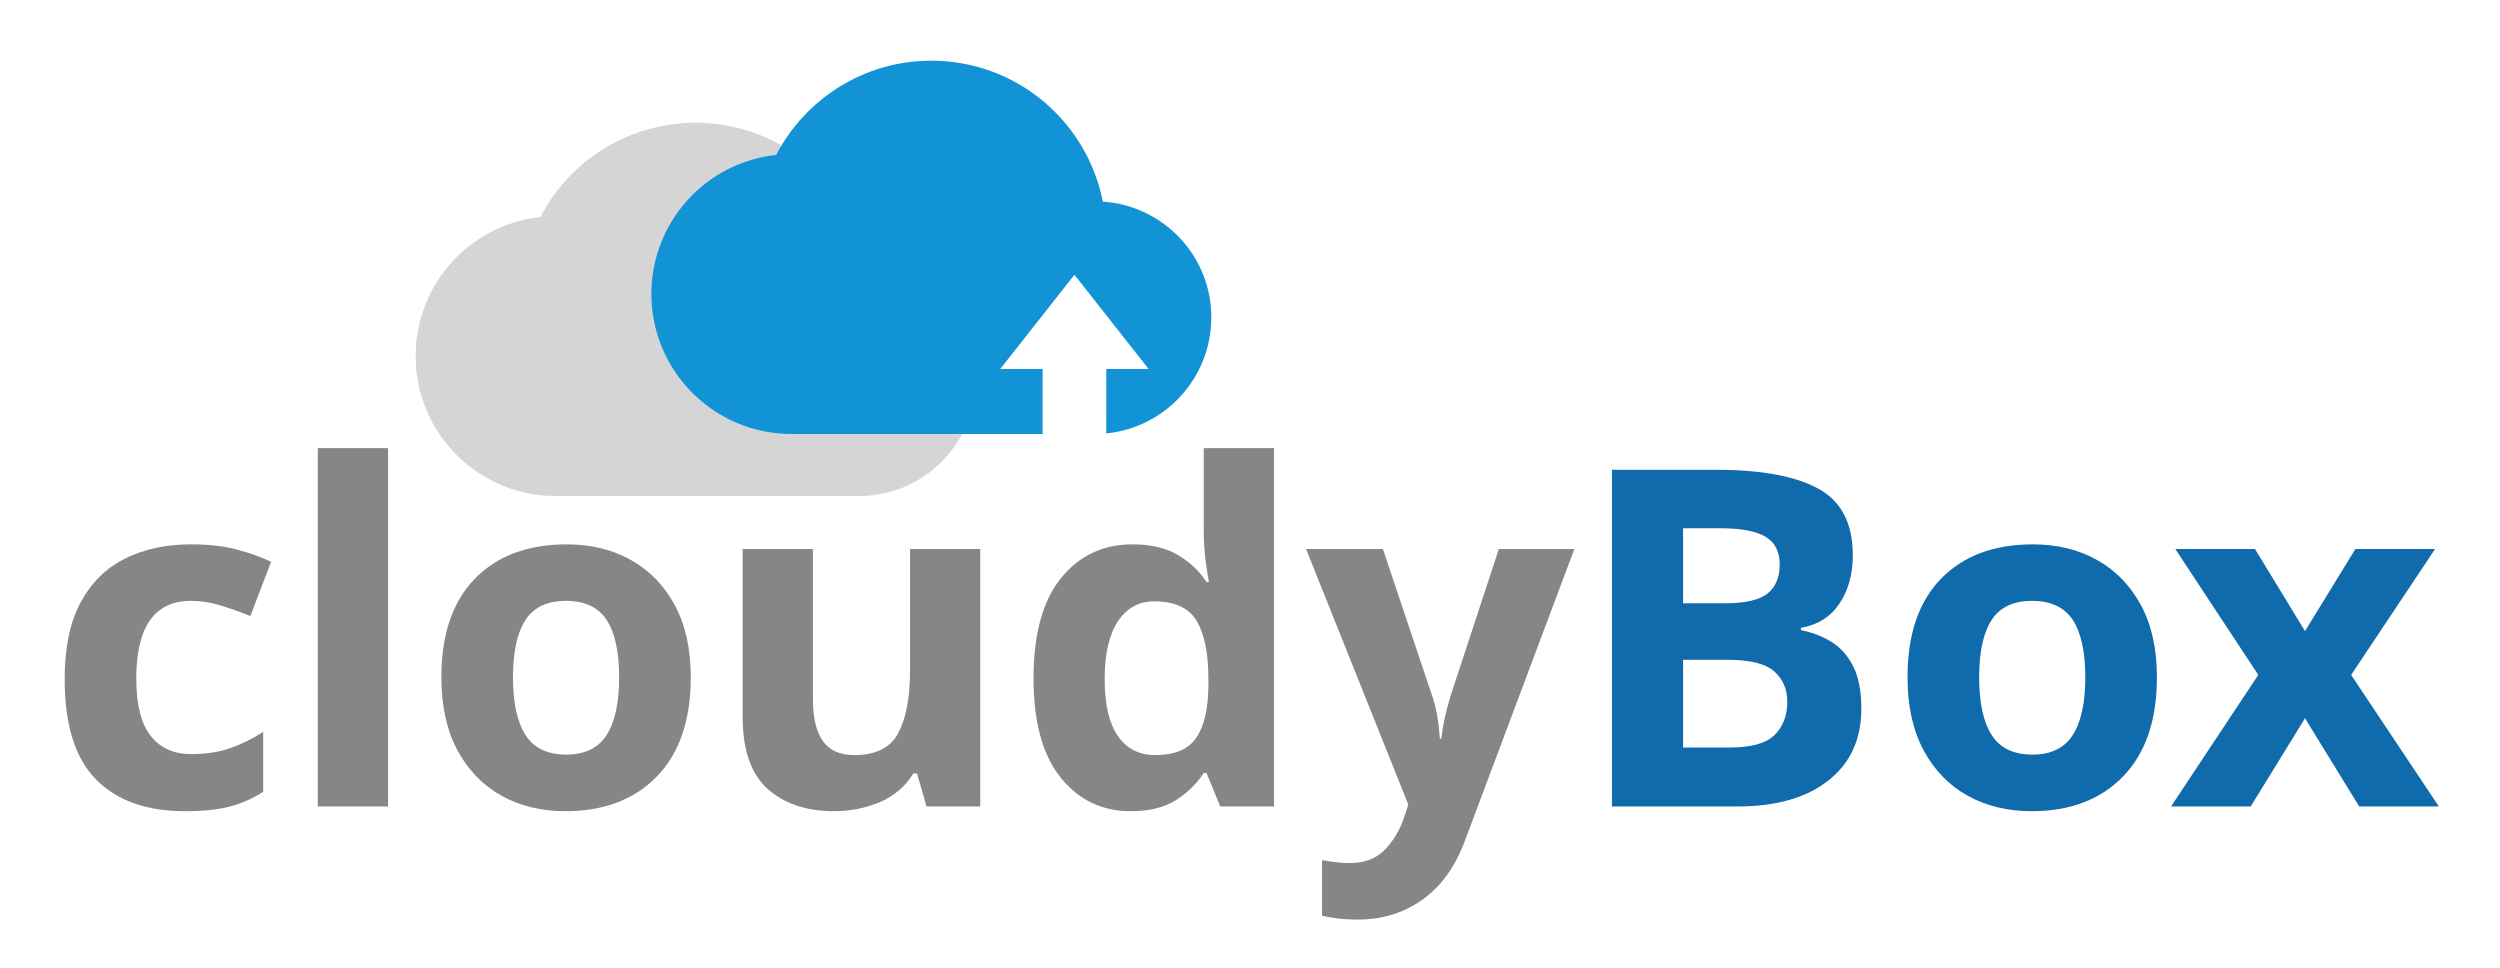
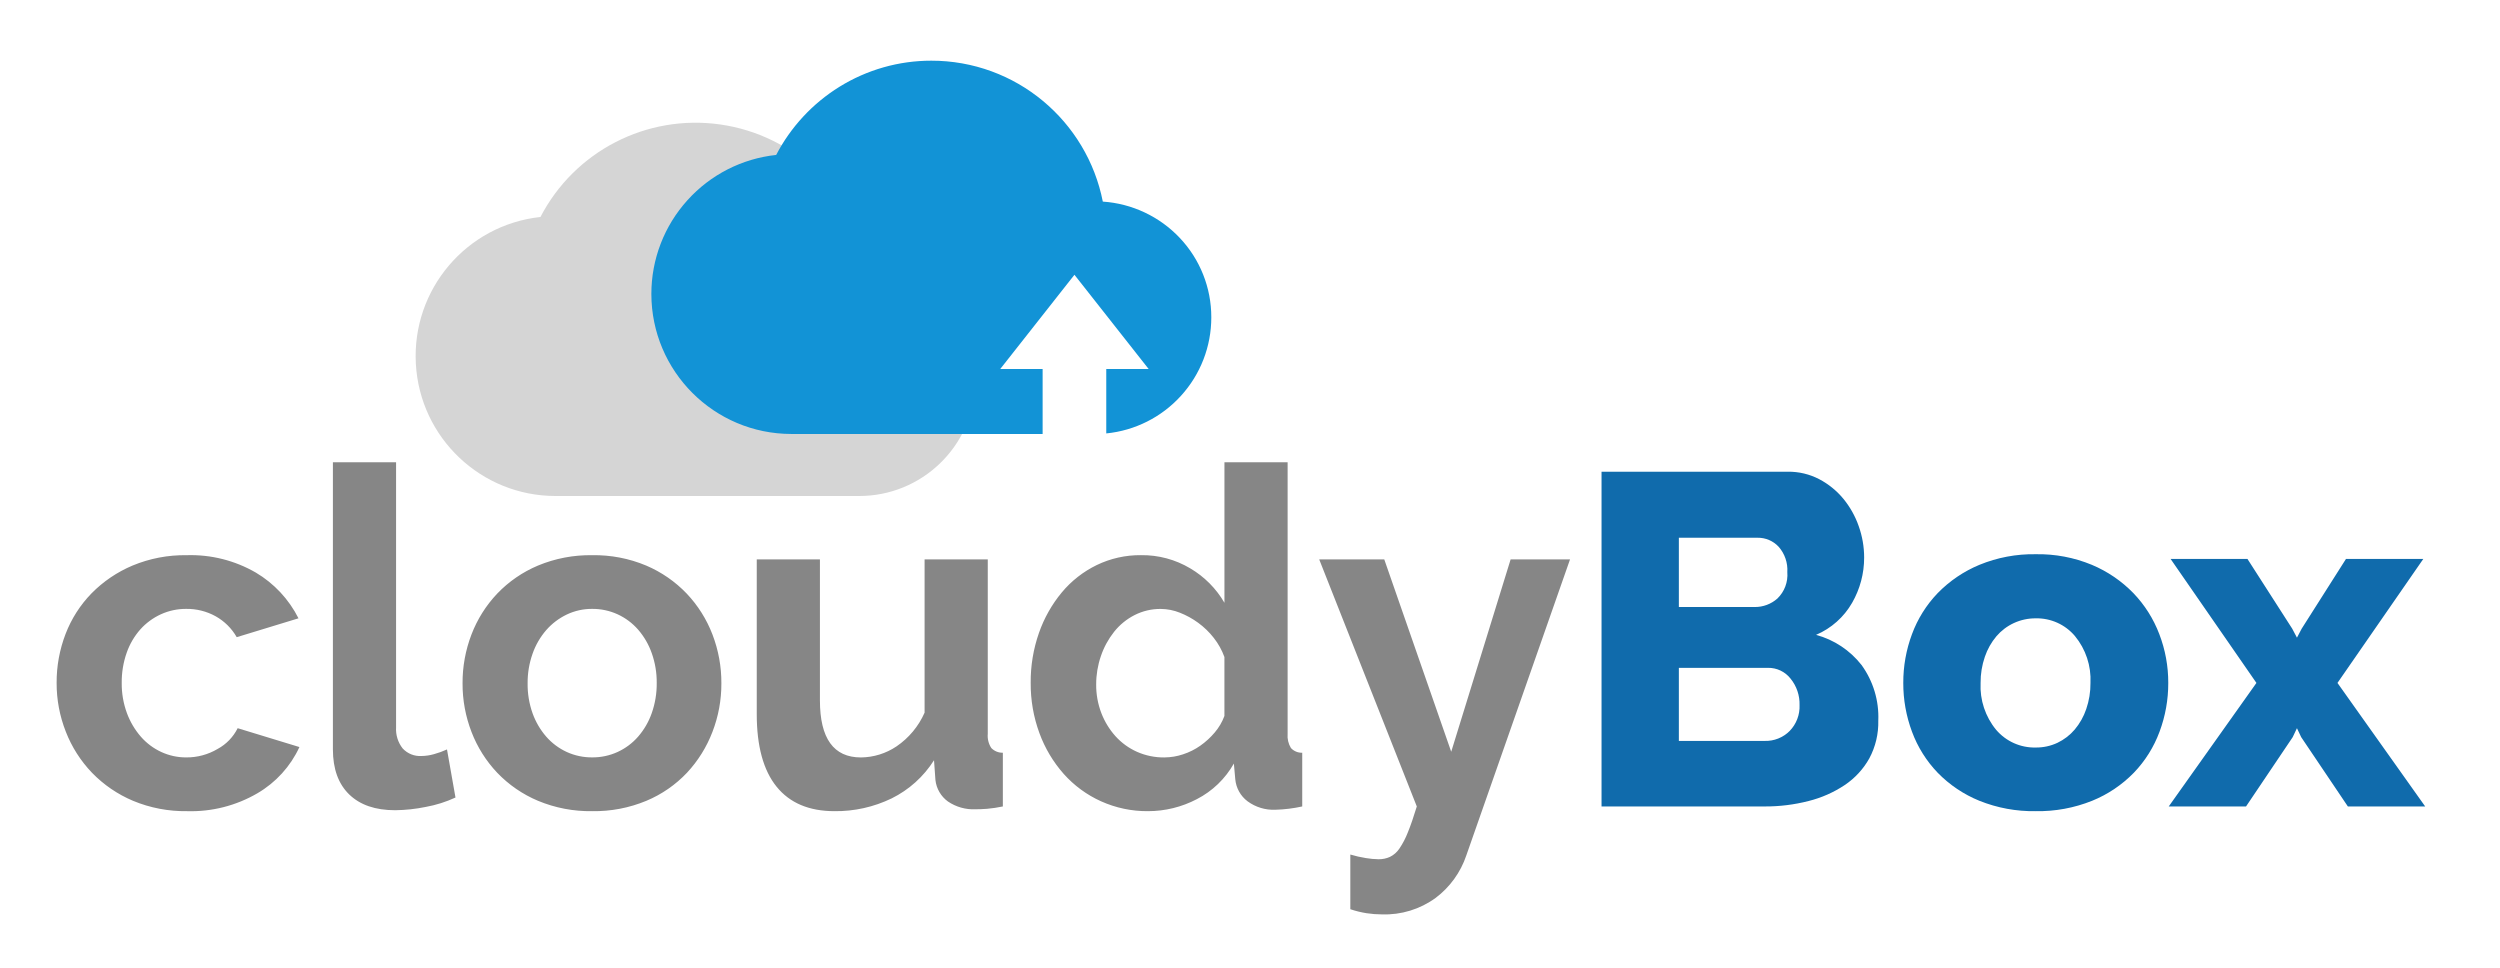
<svg xmlns="http://www.w3.org/2000/svg" width="403" height="156" viewBox="0 0 403 156">
  <defs>
    <clipPath id="b">
      <rect width="403" height="156" />
    </clipPath>
  </defs>
  <g id="a" clip-path="url(#b)">
-     <g transform="translate(7 59)">
-       <text transform="translate(0 71)" fill="#868686" font-size="76" font-family="Raleway-Bold, Raleway" font-weight="700" letter-spacing="-0.01em">
-         <tspan x="0" y="0">cloudy</tspan>
-       </text>
-       <text transform="translate(246 71)" fill="#106bac" font-size="76" font-family="Raleway-ExtraBold, Raleway" font-weight="800">
-         <tspan x="0" y="0">Box</tspan>
-       </text>
+     <g transform="translate(9.128 74.52)">
+       <path d="M2.128-19.912a21.669,21.669,0,0,1,1.444-7.9,19.247,19.247,0,0,1,4.18-6.536,20.346,20.346,0,0,1,6.612-4.484,21.86,21.86,0,0,1,8.74-1.672A20.946,20.946,0,0,1,34.238-37.7a17.96,17.96,0,0,1,6.878,7.372l-9.956,3.04a8.944,8.944,0,0,0-3.42-3.382,9.565,9.565,0,0,0-4.712-1.178,9.7,9.7,0,0,0-4.1.874,10.088,10.088,0,0,0-3.306,2.432,11.265,11.265,0,0,0-2.2,3.762,14.2,14.2,0,0,0-.8,4.864,13.614,13.614,0,0,0,.836,4.864,12.26,12.26,0,0,0,2.242,3.8A9.851,9.851,0,0,0,19-8.778a9.525,9.525,0,0,0,4.028.874,9.766,9.766,0,0,0,5.054-1.368,7.693,7.693,0,0,0,3.23-3.344l9.956,3.04A16.737,16.737,0,0,1,34.5-2.128,21.258,21.258,0,0,1,23.18.76,21.86,21.86,0,0,1,14.44-.912,20.051,20.051,0,0,1,7.828-5.434,20.064,20.064,0,0,1,3.61-12.046,21.27,21.27,0,0,1,2.128-19.912ZM46.664-55.48H56.848v42.712a5.027,5.027,0,0,0,1.064,3.42,3.823,3.823,0,0,0,3.04,1.216,7.629,7.629,0,0,0,2.014-.3,13.622,13.622,0,0,0,2.09-.76l1.368,7.752A19.7,19.7,0,0,1,61.636.076,26.121,26.121,0,0,1,56.7.608q-4.788,0-7.41-2.546T46.664-9.2ZM88.464.76a21.86,21.86,0,0,1-8.74-1.672A19.63,19.63,0,0,1,73.15-5.434a19.961,19.961,0,0,1-4.142-6.574,21.462,21.462,0,0,1-1.444-7.828,21.669,21.669,0,0,1,1.444-7.9,19.961,19.961,0,0,1,4.142-6.574,19.63,19.63,0,0,1,6.574-4.522,21.86,21.86,0,0,1,8.74-1.672,21.586,21.586,0,0,1,8.7,1.672,19.725,19.725,0,0,1,6.536,4.522,19.961,19.961,0,0,1,4.142,6.574,21.669,21.669,0,0,1,1.444,7.9,21.462,21.462,0,0,1-1.444,7.828,20.282,20.282,0,0,1-4.1,6.574A19.219,19.219,0,0,1,97.2-.912,21.86,21.86,0,0,1,88.464.76Zm-10.412-20.6a13.875,13.875,0,0,0,.8,4.826,11.792,11.792,0,0,0,2.2,3.762,9.851,9.851,0,0,0,3.306,2.47,9.7,9.7,0,0,0,4.1.874,9.7,9.7,0,0,0,4.1-.874,9.851,9.851,0,0,0,3.306-2.47,11.708,11.708,0,0,0,2.2-3.8,14.2,14.2,0,0,0,.8-4.864,13.964,13.964,0,0,0-.8-4.788,11.708,11.708,0,0,0-2.2-3.8,9.851,9.851,0,0,0-3.306-2.47,9.7,9.7,0,0,0-4.1-.874,9.36,9.36,0,0,0-4.1.912,10.313,10.313,0,0,0-3.306,2.508,11.708,11.708,0,0,0-2.2,3.8A13.964,13.964,0,0,0,78.052-19.836ZM127.528.76q-6.156,0-9.348-3.952t-3.192-11.7V-39.824h10.184V-17.1q0,9.2,6.612,9.2a10.461,10.461,0,0,0,5.738-1.786,12.833,12.833,0,0,0,4.522-5.434v-24.7h10.184V-11.7a3.579,3.579,0,0,0,.57,2.28,2.5,2.5,0,0,0,1.862.76V0a21.511,21.511,0,0,1-2.546.38q-1.026.076-1.862.076A7.335,7.335,0,0,1,145.806-.8a4.94,4.94,0,0,1-2.014-3.458l-.228-3.192a16.971,16.971,0,0,1-6.84,6.156A20.582,20.582,0,0,1,127.528.76Zm50.54,0a18.081,18.081,0,0,1-7.6-1.6,17.921,17.921,0,0,1-6-4.408,20.6,20.6,0,0,1-3.914-6.574,22.934,22.934,0,0,1-1.406-8.094,23.783,23.783,0,0,1,1.33-8.056A21.144,21.144,0,0,1,164.16-34.5a16.99,16.99,0,0,1,5.624-4.408,16.059,16.059,0,0,1,7.144-1.6,15.1,15.1,0,0,1,7.942,2.128,15.415,15.415,0,0,1,5.51,5.548V-55.48h10.184V-11.7a3.773,3.773,0,0,0,.532,2.28,2.365,2.365,0,0,0,1.824.76V0a23.085,23.085,0,0,1-4.332.532A7.06,7.06,0,0,1,194.1-.836a5.02,5.02,0,0,1-1.976-3.572L191.9-6.916a14.446,14.446,0,0,1-5.966,5.738A16.956,16.956,0,0,1,178.068.76Zm2.66-8.664a9.562,9.562,0,0,0,2.964-.494A10.445,10.445,0,0,0,186.5-9.8a12.31,12.31,0,0,0,2.318-2.128,8.842,8.842,0,0,0,1.558-2.66v-9.5a11.12,11.12,0,0,0-1.71-3.078,12.657,12.657,0,0,0-2.508-2.432,13.087,13.087,0,0,0-2.964-1.634,8.423,8.423,0,0,0-3.078-.608,9.152,9.152,0,0,0-4.218.988,10.014,10.014,0,0,0-3.306,2.7,12.979,12.979,0,0,0-2.128,3.914,13.891,13.891,0,0,0-.76,4.56,12.569,12.569,0,0,0,.836,4.636,12.068,12.068,0,0,0,2.28,3.724,10.381,10.381,0,0,0,3.458,2.508A10.653,10.653,0,0,0,180.728-7.9ZM210.672,7.752a19.648,19.648,0,0,0,2.508.57,13.667,13.667,0,0,0,2.052.19,4.356,4.356,0,0,0,1.824-.38,3.906,3.906,0,0,0,1.52-1.33,12.984,12.984,0,0,0,1.368-2.622q.684-1.672,1.444-4.18L205.656-39.824h10.488L226.936-8.816l9.576-31.008h9.576L229.368,7.9a14.259,14.259,0,0,1-4.94,6.84,13.892,13.892,0,0,1-8.664,2.66,16.473,16.473,0,0,1-2.47-.19,15.8,15.8,0,0,1-2.622-.646Z" transform="translate(-2.128 55.48)" fill="#868686" />
+       <path d="M49.78-13.832a12.264,12.264,0,0,1-1.444,6.08,12.558,12.558,0,0,1-3.952,4.294A18.677,18.677,0,0,1,38.532-.874,27.85,27.85,0,0,1,31.464,0H5.168V-53.96h30.02a10.648,10.648,0,0,1,5.092,1.216,12.713,12.713,0,0,1,3.876,3.154,14.454,14.454,0,0,1,2.47,4.408,15.046,15.046,0,0,1,.874,5.054,14.566,14.566,0,0,1-1.938,7.3,12.237,12.237,0,0,1-5.814,5.168A13.961,13.961,0,0,1,47.082-22.8,14.256,14.256,0,0,1,49.78-13.832ZM37.088-16.34A6.463,6.463,0,0,0,35.644-20.6,4.533,4.533,0,0,0,32-22.344H17.632v11.78H31.464a5.46,5.46,0,0,0,4.028-1.6A5.653,5.653,0,0,0,37.088-16.34ZM17.632-43.32v11.172H29.868a5.447,5.447,0,0,0,3.648-1.368,5.306,5.306,0,0,0,1.6-4.256,5.641,5.641,0,0,0-1.406-4.1,4.551,4.551,0,0,0-3.382-1.444ZM75.164.76A23.315,23.315,0,0,1,66.082-.912a19.781,19.781,0,0,1-6.726-4.522,19.091,19.091,0,0,1-4.142-6.612,22.285,22.285,0,0,1-1.406-7.866,22.285,22.285,0,0,1,1.406-7.866,19.091,19.091,0,0,1,4.142-6.612,20.237,20.237,0,0,1,6.726-4.56,22.859,22.859,0,0,1,9.082-1.71,22.583,22.583,0,0,1,9.044,1.71A20.331,20.331,0,0,1,90.9-34.39a19.569,19.569,0,0,1,4.18,6.612,21.763,21.763,0,0,1,1.444,7.866,22.285,22.285,0,0,1-1.406,7.866,19.091,19.091,0,0,1-4.142,6.612A19.781,19.781,0,0,1,84.246-.912,23.314,23.314,0,0,1,75.164.76ZM66.272-19.912A11.031,11.031,0,0,0,68.78-12.35,8.128,8.128,0,0,0,75.164-9.5a8.026,8.026,0,0,0,3.5-.76,8.386,8.386,0,0,0,2.774-2.128A10.214,10.214,0,0,0,83.3-15.694a12.59,12.59,0,0,0,.684-4.218,11.031,11.031,0,0,0-2.508-7.562,8.047,8.047,0,0,0-6.308-2.85,8.276,8.276,0,0,0-3.534.76,8.276,8.276,0,0,0-2.812,2.128,10.214,10.214,0,0,0-1.862,3.306A12.59,12.59,0,0,0,66.272-19.912ZM109.288-39.9l7.22,11.248.76,1.444.76-1.444L125.172-39.9h12.464L123.8-19.912,137.94,0H125.476l-7.524-11.172-.684-1.444-.684,1.444L109.06,0H96.6l14.136-19.912L96.9-39.9Z" transform="translate(243.872 55.48)" fill="#106bac" />
    </g>
    <g transform="translate(67 4.738)">
      <path d="M0,0H90.262V90.262H0Z" fill="none" />
      <path d="M72.774,26.716a28.179,28.179,0,0,0-52.653-7.522,22.556,22.556,0,0,0,2.445,44.98H71.457a18.751,18.751,0,0,0,1.316-37.459Z" transform="translate(0 11.044)" fill="#d5d5d5" />
    </g>
    <path d="M-1962.931,60.175h-40.5A22.591,22.591,0,0,1-2026,37.609a22.5,22.5,0,0,1,5.815-15.115,22.465,22.465,0,0,1,14.305-7.3,28.33,28.33,0,0,1,10.193-10.982A28.091,28.091,0,0,1-1980.87,0a28.105,28.105,0,0,1,9.735,1.725,28.025,28.025,0,0,1,8.261,4.768,28.207,28.207,0,0,1,6.174,7.2,28.035,28.035,0,0,1,3.473,9.023,18.8,18.8,0,0,1,12.411,5.858,18.571,18.571,0,0,1,5.078,12.8,18.755,18.755,0,0,1-4.9,12.66,18.755,18.755,0,0,1-12.032,6.052V49.706h6.836L-1957.8,34.512l-11.965,15.194h6.836V60.174Z" transform="translate(2131 9.782)" fill="#1293d6" />
  </g>
</svg>
